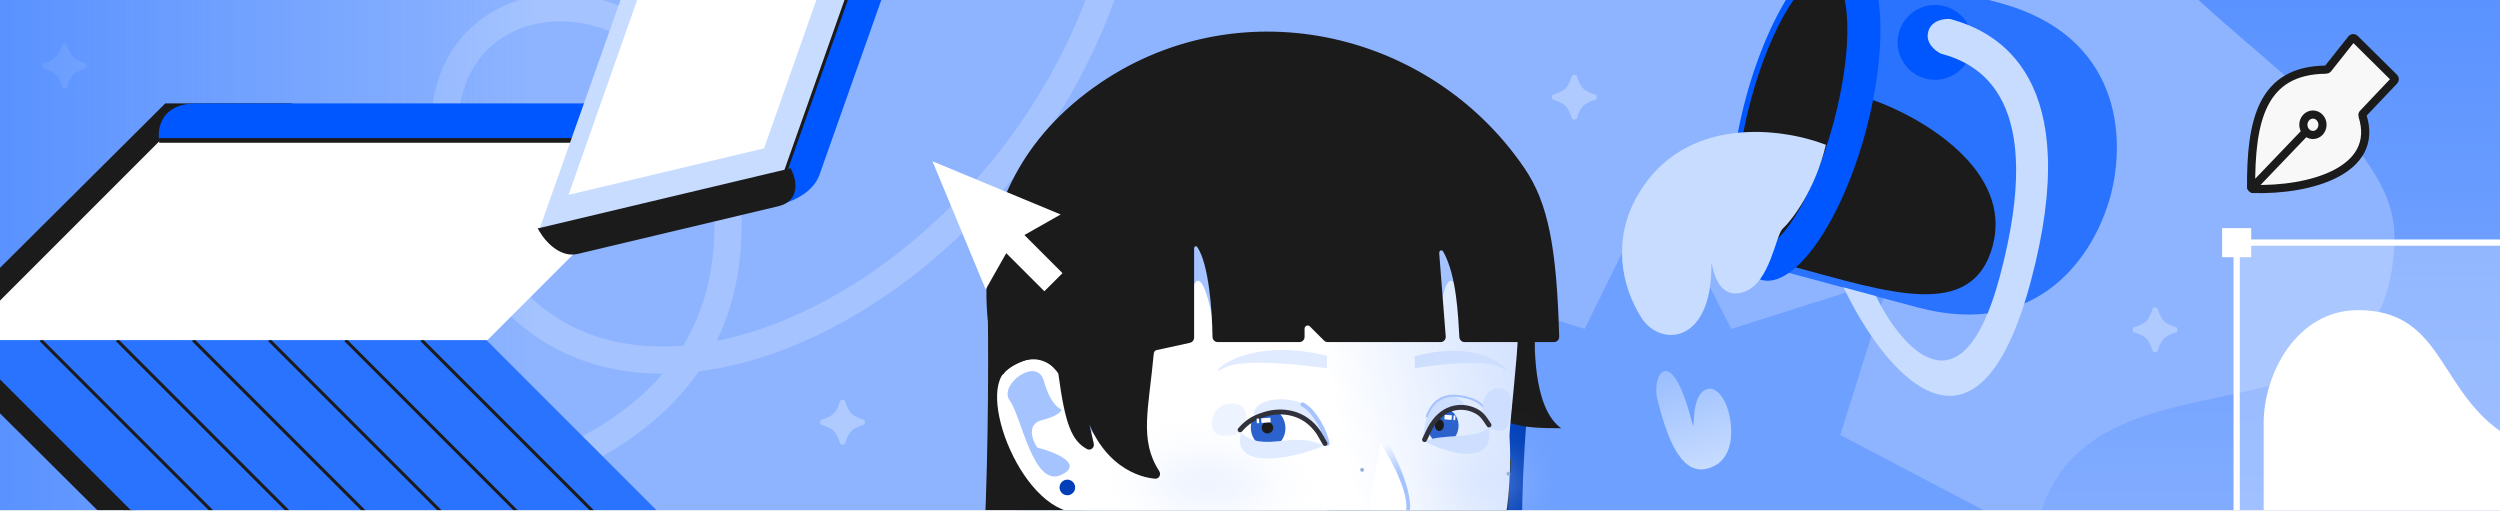
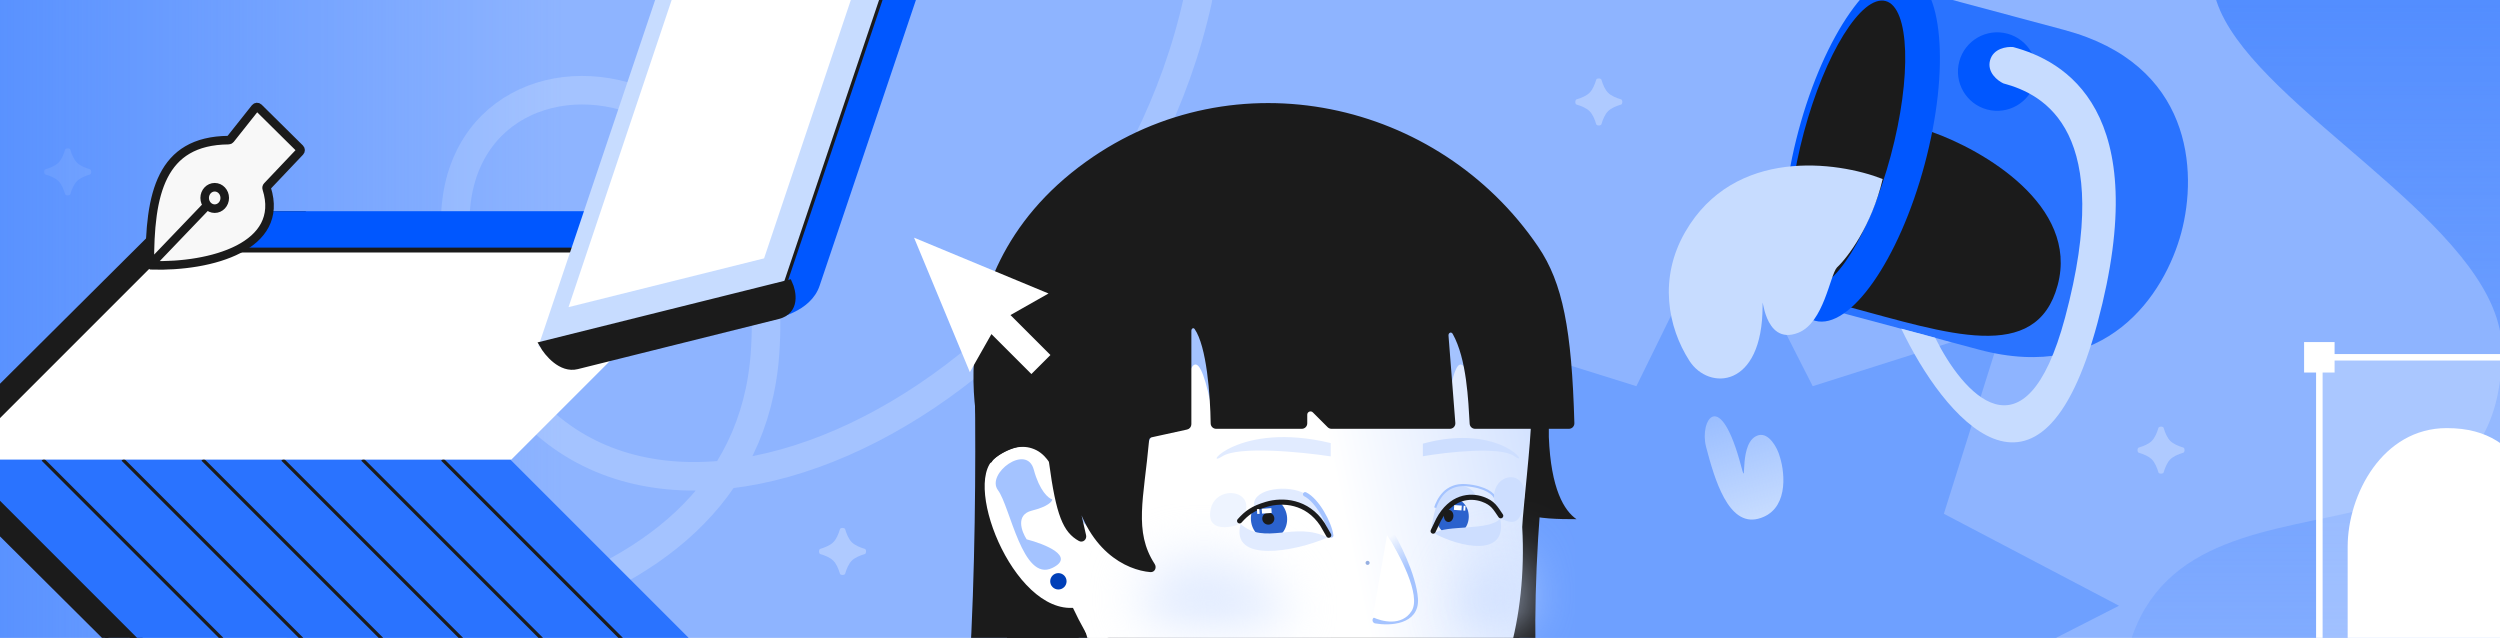
- <svg xmlns="http://www.w3.org/2000/svg" width="1838" height="375" viewBox="0 0 1838 375" fill="none">
-   <g clip-path="url(#clip0_1327_1995)">
-     <rect width="1838" height="375" fill="#8EB4FF" />
-     <path d="M45.639 32.831C45.973 31.698 48.937 31.698 49.271 32.831C50.276 36.238 51.77 39.827 53.927 41.984C56.083 44.141 59.672 45.635 63.079 46.64C64.212 46.974 64.212 49.937 63.079 50.271C59.672 51.276 56.083 52.77 53.927 54.927C51.77 57.084 50.276 60.673 49.271 64.079C48.937 65.212 45.973 65.212 45.639 64.079C44.635 60.673 43.14 57.084 40.984 54.927C38.827 52.77 35.238 51.276 31.831 50.271C30.698 49.937 30.698 46.974 31.831 46.64C35.238 45.635 38.827 44.141 40.984 41.984C43.14 39.827 44.635 36.238 45.639 32.831Z" fill="#D1E0FF" fill-opacity="0.5" />
-     <path d="M1760.31 173.161C1760.31 361.956 1493 218.499 1493 429.625V500H1991V-243C1175.89 -127.964 1760.31 14.14 1760.31 173.161Z" fill="url(#paint0_linear_1327_1995)" />
-     <path d="M106.956 373.582C243.929 389.787 521.228 374.142 534.638 181.925C551.401 -58.347 253.442 -43.156 343.916 168.063C434.39 379.282 765.189 217.021 825.032 -55.178" stroke="#A4C3FF" stroke-width="20" stroke-linecap="round" />
-     <path d="M139.743 396.846C286.612 396.846 175.013 859 339.253 859L394 859L394 -2L-184 -2C-94.51 1407.25 16.036 396.846 139.743 396.846Z" fill="url(#paint1_linear_1327_1995)" />
-     <path d="M1165.05 241.819L1218 134L1272.81 241.819L1389.12 204.88L1352.97 319.797L1460 376L1355.23 429.417L1389.12 547.12L1275.6 511.826L1218 618L1164.12 512.595L1046.88 547.12L1083.73 432.203L976 376L1084.89 319.797L1046.88 204.88L1165.05 241.819Z" fill="#6EA0FF" />
-     <path d="M1357.69 -28.014L1297.68 195.961L1409.66 225.968C1499.25 249.974 1540.1 187.11 1551.66 143.988C1563.21 100.865 1559.27 25.998 1469.68 1.993L1357.69 -28.014Z" fill="#2A73FF" />
-     <path d="M1465.03 180.759C1479.98 124.959 1412.5 85.993 1376.89 73.486L1317.98 195.94C1387.73 214.629 1450.08 236.558 1465.03 180.759Z" fill="#1B1B1B" />
-     <ellipse cx="1327.61" cy="84.329" rx="125.774" ry="45.748" transform="rotate(-75 1327.61 84.3288)" fill="#0057FF" />
-     <ellipse cx="1317.6" cy="81.924" rx="103.73" ry="31.52" transform="rotate(-75 1317.6 81.9241)" fill="#1B1B1B" />
-     <circle cx="1422.64" cy="31.16" r="27.509" transform="rotate(-75 1422.64 31.1604)" fill="#0057FF" />
-     <path d="M1417.63 23.292C1415.38 31.706 1422.91 37.56 1426.95 39.435C1455.74 47.148 1505.21 72.864 1470.21 203.505C1442.2 308.018 1398.01 255.951 1379.19 217.683L1355.39 211.305C1384.48 272.498 1452.83 356.909 1492.94 207.225C1533.05 57.541 1469.2 23.464 1433.78 13.971C1429.33 13.572 1419.89 14.878 1417.63 23.292Z" fill="#C7DCFF" />
-     <path d="M1204 143.538C1238.37 84.017 1310.58 94.016 1342.39 106.456C1334.61 139.394 1317.79 161.503 1310.35 168.439C1305.41 173.823 1301.21 207.143 1283.2 214.209C1258.22 224.014 1258.22 183.288 1258.22 195.355C1258.22 253.401 1220.48 254.935 1206.94 233.847C1191.85 210.343 1185.18 176.141 1204 143.538Z" fill="#C7DCFF" />
-     <path d="M1255.19 344.518C1276.2 339.018 1274.12 313.578 1270.45 301.545C1268.54 294.249 1262.46 284.145 1255.46 285.978C1240.87 289.798 1247.69 324.811 1243.45 308.611C1228.37 250.972 1213.82 275.828 1218.6 294.068C1224.53 316.754 1234.18 350.018 1255.19 344.518Z" fill="url(#paint2_linear_1327_1995)" />
-     <path d="M113.813 390.219L113.107 390.219L112.607 389.721L-25.967 251.747L-29.379 251.747C-30.323 254.401 -31.24 258.271 -31.287 262.277C-31.341 266.867 -30.256 271.376 -27.079 274.553C-27.079 274.554 -27.078 274.554 -27.078 274.554L121.484 422.362L149.532 422.362L209.721 422.362L177.577 390.219L113.813 390.219Z" fill="#1B1B1B" stroke="#1B1B1B" stroke-width="3.421" />
-     <path d="M504.415 396.832L357.62 250.037L-29.8 250.037L116.996 396.832L504.415 396.832Z" fill="#2A73FF" />
-     <path d="M309.949 250.037L456.744 396.832" stroke="#1B1B1B" stroke-width="2.28" />
-     <path d="M253.953 250.037L400.748 396.832" stroke="#1B1B1B" stroke-width="2.28" />
-     <path d="M197.96 250.037L344.756 396.832" stroke="#1B1B1B" stroke-width="2.28" />
-     <path d="M141.966 250.037L288.762 396.832" stroke="#1B1B1B" stroke-width="2.28" />
-     <path d="M85.971 250.037L232.767 396.832" stroke="#1B1B1B" stroke-width="2.28" />
-     <path d="M29.977 250.037L176.772 396.832" stroke="#1B1B1B" stroke-width="2.28" />
-     <path d="M116.237 397.589L-29.802 251.55" stroke="#1B1B1B" stroke-width="3.421" />
-     <path d="M114.571 109.854L113.865 109.854L113.365 110.352L-25.209 248.326L-28.621 248.326C-29.565 245.672 -30.483 241.802 -30.53 237.796C-30.584 233.205 -29.498 228.697 -26.321 225.52C-26.321 225.519 -26.32 225.519 -26.32 225.518L122.242 77.71L150.29 77.71L210.478 77.71L178.335 109.854L114.571 109.854Z" fill="#1B1B1B" stroke="#1B1B1B" stroke-width="3.421" />
-     <path d="M505.173 103.241L358.377 250.036L-29.042 250.036L117.754 103.241L505.173 103.241Z" fill="white" />
-     <path d="M116.998 103.24L504.417 103.24C504.417 94.16 498.969 76 477.177 76L144.238 76C118.814 76 115.484 94.16 116.998 103.24Z" fill="#0057FF" />
-     <path d="M503.659 103.24L116.997 103.24" stroke="#1B1B1B" stroke-width="3.421" />
-     <path d="M673.704 -151.86L574.871 127.639L561.319 152.556C570.828 151.983 596.081 146.606 602.558 128.288L684.919 -104.627C687.207 -114.573 688.167 -137.942 673.704 -151.86Z" fill="#0057FF" />
-     <path d="M395.744 170.946L494.577 -108.553L675.726 -151.618L576.893 127.881L395.744 170.946Z" fill="#C7DCFF" />
-     <path d="M576.892 127.881L674.888 -149.249" stroke="#1B1B1B" stroke-width="2.323" stroke-linecap="round" />
-     <path d="M417.985 143.24L502.498 -96.697L646.268 -130.875L561.754 109.061L417.985 143.24Z" fill="white" />
-     <path d="M580.047 126.408L398.897 169.473C402.524 175.601 412.654 187.174 424.155 184.44L571.95 149.305C585.752 146.024 583.099 132.673 580.047 126.408Z" fill="#1B1B1B" stroke="#1B1B1B" stroke-width="4.645" stroke-linecap="round" />
-     <path d="M902.5 326C902 327 900.3 329.1 897.5 329.5" stroke="#A4C3FF" stroke-width="3.311" stroke-linecap="round" />
-     <path d="M1077 324C1077.5 325 1079.2 327.1 1082 327.5" stroke="#A4C3FF" stroke-width="3.311" stroke-linecap="round" />
-     <path d="M901.01 320.536C899.949 320.889 897.262 321.172 895 319.475" stroke="#A4C3FF" stroke-width="3.311" stroke-linecap="round" />
-     <path d="M737.583 510.51C763.456 499.374 740.206 296.774 737.707 190.963C737.634 187.852 740.634 185.668 743.609 186.582L1119.18 301.973C1121.23 302.604 1122.56 304.619 1122.4 306.759C1113.29 425.244 1124.06 488.38 1132.91 511.844C1134.17 515.183 1131.7 518.973 1128.37 517.693C1117.67 513.578 1108.98 501.337 1102.61 485.602V514.607C1102.61 517.136 1100.52 519.251 1098.09 518.553C1093.82 517.327 1090.17 514.412 1087.11 510.611C1083.77 506.46 1071.57 507.856 1070.99 513.155L1070.78 515.104C1070.53 517.427 1068.56 519.187 1066.23 519.187H987.147H843.719H803.328C802.664 519.187 802.125 518.648 802.125 517.983C802.125 516.617 799.763 516.146 799.042 517.307C792.004 528.624 780.888 525.031 774.421 520.487C773.31 519.706 772.723 518.402 772.723 517.043V508.128C772.723 503.09 763.903 500.883 760.602 504.688C738.928 529.677 710.304 522.251 737.583 510.51Z" fill="#003FB8" />
-     <path d="M698.135 543.516C724.008 532.38 727.64 329.782 726.196 223.97C726.154 220.859 729.155 218.674 732.129 219.588L781.27 234.686C782.94 235.199 784.173 236.609 784.428 238.337C786.902 255.111 792.373 301.065 797.632 373.443C803.221 450.364 795.303 518.875 790.646 543.516C784.237 562.901 770.289 558.727 762.799 553.392C761.784 552.668 761.243 551.472 761.243 550.226C761.243 545.602 752.376 543.094 748.917 546.162C720.959 570.955 670.196 555.541 698.135 543.516Z" fill="#1B1B1B" />
-     <path d="M1054.75 552.193H980.246C977.717 552.193 975.666 550.142 975.666 547.613V300.612C975.666 297.532 978.646 295.33 981.591 296.235L1107.7 334.979C1109.75 335.61 1111.08 337.625 1110.92 339.765C1101.81 458.25 1112.58 521.387 1121.43 544.85C1122.69 548.19 1120.22 551.98 1116.89 550.699C1106.19 546.584 1097.5 534.343 1091.13 518.608V547.613C1091.13 550.142 1089.04 552.257 1086.61 551.559C1082.34 550.333 1078.69 547.418 1075.63 543.617C1072.28 539.466 1060.09 540.862 1059.51 546.161L1059.3 548.11C1059.05 550.433 1057.08 552.193 1054.75 552.193Z" fill="#1B1B1B" />
-     <path d="M1147.8 314.844C1139.19 308.864 1129.86 293.796 1128.42 257.201V229.217H1093.26V287.729C1093.26 313.987 1121.96 314.844 1147.8 314.844Z" fill="#1B1B1B" />
-     <path d="M1115.93 245.72C1115.93 260.691 1110.47 306.19 1109.77 320.345C1113.43 384.784 1095.42 442.327 1069.58 468.159C1041.6 504.753 1027.26 523.989 990.651 523.989C888.805 523.989 785.434 408.603 775.388 310.299C775.388 177.848 830.684 46.822 932.53 46.822C1034.38 46.822 1115.93 113.27 1115.93 245.72Z" fill="url(#paint3_linear_1327_1995)" />
-     <path d="M739.869 272.302C767.428 249.833 794.253 277.335 800.499 285.514V376.109C756.405 387.433 716.719 291.176 739.869 272.302Z" fill="white" />
-     <path d="M975.581 270.836V261.508C910.285 245.722 885.171 280.164 899.521 270.836C911.002 263.373 955.011 267.727 975.581 270.836Z" fill="#E1EBFF" />
-     <path d="M1040.16 270.727V261.898C1095.24 246.956 1116.42 279.556 1104.32 270.727C1094.63 263.664 1057.51 267.784 1040.16 270.727Z" fill="#CDDEFF" />
-     <path d="M869.952 234.924C851.009 244.109 841.968 273.671 839.815 287.305L828.334 237.794L869.952 234.924Z" fill="#A4C3FF" />
-     <path d="M891.629 234.958C881.296 183.295 874.408 213.432 872.255 234.958L849.293 167.509L889.476 174.684L891.629 234.958Z" fill="#A4C3FF" />
-     <path d="M1077.48 234.958C1067.14 183.295 1060.25 213.432 1058.1 234.958L1035.14 167.509L1075.33 174.684L1077.48 234.958Z" fill="#A4C3FF" />
-     <path d="M820.592 335.414C815.855 333.383 798.085 310.148 796.191 313.451L796.913 318.193C796.028 315.537 795.846 314.053 796.191 313.451L793.133 293.374L820.592 335.414Z" fill="#A4C3FF" />
-     <g filter="url(#filter0_f_1327_1995)">
-       <path d="M886.475 408.342C913.223 414.019 937.952 404.275 941.707 386.578C945.463 368.881 926.824 349.933 900.075 344.257C873.327 338.58 848.599 348.325 844.843 366.021C841.088 383.718 859.727 402.666 886.475 408.342Z" fill="#E1EBFF" />
+ <svg xmlns="http://www.w3.org/2000/svg" width="1752" height="447" viewBox="0 0 1752 447" fill="none">
+   <g clip-path="url(#clip0_1352_2435)">
+     <rect width="1752" height="447" fill="#8EB4FF" />
+     <path d="M1146.78 270.635L1207.5 147L1270.35 270.635L1403.72 228.278L1362.26 360.052L1485 424.5L1364.86 485.752L1403.72 620.722L1273.55 580.251L1207.5 702L1145.71 581.133L1011.28 620.722L1053.53 488.948L930 424.5L1054.87 360.052L1011.28 228.278L1146.78 270.635Z" fill="#6EA0FF" />
+     <path d="M89.414 447.497C232.489 464.423 522.142 448.082 536.149 247.302C553.658 -3.674 242.426 12.194 336.93 232.822C431.434 453.45 776.971 283.962 839.48 -0.363" stroke="#A4C3FF" stroke-width="20" stroke-linecap="round" />
+     <path d="M694.583 559.51C720.456 548.374 697.206 345.774 694.707 239.963C694.634 236.852 697.634 234.668 700.609 235.582L1076.18 350.973C1078.23 351.604 1079.56 353.619 1079.4 355.759C1070.29 474.244 1081.06 537.38 1089.91 560.844C1091.17 564.183 1088.7 567.973 1085.37 566.693C1074.67 562.578 1065.98 550.337 1059.61 534.602V563.607C1059.61 566.136 1057.52 568.251 1055.09 567.553C1050.82 566.327 1047.17 563.412 1044.11 559.611C1040.77 555.46 1028.57 556.856 1027.99 562.155L1027.78 564.104C1027.53 566.427 1025.56 568.187 1023.23 568.187H944.147H800.719H760.328C759.664 568.187 759.125 567.648 759.125 566.983C759.125 565.617 756.763 565.146 756.042 566.307C749.004 577.624 737.888 574.031 731.421 569.487C730.31 568.706 729.723 567.402 729.723 566.043V557.128C729.723 552.09 720.903 549.883 717.602 553.688C695.928 578.677 667.304 571.251 694.583 559.51Z" fill="#1B1B1B" />
+     <path d="M655.135 592.516C681.008 581.38 684.64 378.782 683.196 272.97C683.154 269.859 686.155 267.674 689.129 268.588L738.27 283.686C739.94 284.199 741.173 285.609 741.428 287.337C743.902 304.111 749.373 350.065 754.632 422.443C760.221 499.364 752.303 567.875 747.646 592.516C741.237 611.901 727.289 607.727 719.799 602.392C718.784 601.668 718.243 600.472 718.243 599.226C718.243 594.602 709.376 592.094 705.917 595.162C677.959 619.955 627.196 604.541 655.135 592.516Z" fill="#1B1B1B" />
+     <path d="M1011.75 601.193H937.246C934.717 601.193 932.666 599.142 932.666 596.613V349.612C932.666 346.532 935.646 344.33 938.591 345.235L1064.7 383.979C1066.75 384.61 1068.08 386.625 1067.92 388.765C1058.81 507.25 1069.58 570.387 1078.43 593.85C1079.69 597.19 1077.22 600.98 1073.89 599.699C1063.19 595.584 1054.5 583.343 1048.13 567.608V596.613C1048.13 599.142 1046.04 601.257 1043.61 600.559C1039.34 599.333 1035.69 596.418 1032.63 592.617C1029.28 588.466 1017.09 589.862 1016.51 595.161L1016.3 597.11C1016.05 599.433 1014.08 601.193 1011.75 601.193Z" fill="#1B1B1B" />
+     <path d="M956.261 633.401C946.747 612.781 954.968 569.017 961.988 551.502L758.936 436.794C785.485 518.594 770.046 614.203 748.173 647.034C715.539 651.984 747.487 728.75 815.959 751.459C884.43 774.168 957.961 743.469 985.552 706.867C979.016 702.053 965.775 654.021 956.261 633.401Z" fill="url(#paint0_linear_1352_2435)" />
+     <path d="M1104.8 363.844C1096.19 357.864 1086.86 342.796 1085.42 306.201V278.217H1050.26V336.729C1050.26 362.987 1078.96 363.844 1104.8 363.844Z" fill="#1B1B1B" />
+     <path d="M1072.93 294.72C1072.93 309.691 1067.47 355.19 1066.77 369.345C1070.43 433.784 1052.42 491.327 1026.58 517.159C998.597 553.753 984.261 572.989 947.651 572.989C845.805 572.989 742.434 457.603 732.388 359.299C732.388 226.848 787.684 95.822 889.53 95.822C991.376 95.822 1072.93 162.27 1072.93 294.72Z" fill="url(#paint1_linear_1352_2435)" />
+     <path d="M696.869 321.302C724.428 298.833 751.253 326.335 757.499 334.514V425.109C713.405 436.433 673.719 340.176 696.869 321.302Z" fill="white" />
+     <path d="M932.581 319.836V310.508C867.285 294.722 842.171 329.164 856.521 319.836C868.002 312.373 912.011 316.727 932.581 319.836Z" fill="#E1EBFF" />
+     <path d="M997.16 319.727V310.898C1052.24 295.956 1073.42 328.556 1061.32 319.727C1051.63 312.664 1014.51 316.784 997.16 319.727Z" fill="#CDDEFF" />
+     <path d="M826.952 283.924C808.009 293.109 798.968 322.671 796.815 336.305L785.334 286.794L826.952 283.924Z" fill="#A4C3FF" />
+     <path d="M848.629 283.958C838.296 232.295 831.408 262.432 829.255 283.958L806.293 216.509L846.476 223.684L848.629 283.958Z" fill="#A4C3FF" />
+     <path d="M1034.48 283.958C1024.14 232.295 1017.25 262.432 1015.1 283.958L992.14 216.509L1032.33 223.684L1034.48 283.958Z" fill="#A4C3FF" />
+     <path d="M777.592 384.414C772.855 382.383 755.085 359.148 753.191 362.451L753.913 367.193C753.028 364.537 752.846 363.053 753.191 362.451L750.133 342.374L777.592 384.414Z" fill="#A4C3FF" />
+     <g filter="url(#filter0_f_1352_2435)">
+       <path d="M843.475 457.342C870.223 463.019 894.952 453.275 898.707 435.578C902.463 417.881 883.824 398.933 857.075 393.257C830.327 387.58 805.599 397.325 801.843 415.021C798.088 432.718 816.727 451.666 843.475 457.342Z" fill="#E1EBFF" />
    </g>
-     <path d="M767.493 280.163C771.512 295.088 777.778 300.254 780.409 300.972C780.409 302.407 777.539 305.995 766.058 308.865C754.578 311.735 758.883 323.455 762.471 328.956C775.386 332.305 797.056 341.011 780.409 349.047C759.6 359.093 750.99 305.995 742.379 294.514C733.769 283.033 762.471 261.507 767.493 280.163Z" fill="#A4C3FF" />
-     <g filter="url(#filter1_f_1327_1995)">
-       <path d="M1104.32 388.24C1098.88 407.592 1090.38 414.699 1079.59 411.663C1068.8 408.627 1064.47 390.478 1069.91 371.125C1075.36 351.773 1088.52 338.545 1099.31 341.581C1110.1 344.617 1109.77 368.887 1104.32 388.24Z" fill="#CDDEFF" />
+     <path d="M724.493 329.163C728.512 344.088 734.778 349.254 737.409 349.972C737.409 351.407 734.539 354.995 723.058 357.865C711.578 360.735 715.883 372.455 719.471 377.956C732.386 381.305 754.056 390.011 737.409 398.047C716.6 408.093 707.99 354.995 699.379 343.514C690.769 332.033 719.471 310.507 724.493 329.163Z" fill="#A4C3FF" />
+     <g filter="url(#filter1_f_1352_2435)">
+       <path d="M1061.32 437.24C1055.88 456.592 1047.38 463.699 1036.59 460.663C1025.8 457.627 1021.47 439.478 1026.91 420.125C1032.36 400.773 1045.52 387.545 1056.31 390.581C1067.1 393.617 1066.77 417.887 1061.32 437.24Z" fill="#CDDEFF" />
    </g>
-     <path d="M933.354 328.928C940.351 328.427 945.563 321.592 944.995 313.661C944.427 305.731 938.294 299.708 931.296 300.209C924.299 300.711 919.087 307.546 919.655 315.477C920.223 323.407 926.356 329.43 933.354 328.928Z" fill="#2B62CD" />
-     <path d="M955.535 295.994C964.295 300.121 974.729 317.56 975.939 326.247C970.515 316.164 955.535 292.325 922.1 306.219C919.152 294.744 941.717 290.192 955.535 295.994Z" fill="#E1EBFF" />
-     <path d="M975.938 326.247C974.75 317.559 966.089 301.531 957.641 297.381" stroke="#A4C3FF" stroke-width="3.053" stroke-linecap="round" />
-     <path d="M910.265 318.885C902.557 321.442 888.016 322.751 891.517 307.533C895.893 288.511 930.105 295.415 910.265 318.885Z" fill="#EEF4FF" />
-     <path d="M912.435 318.19C929.479 333.5 950.479 316 973.312 327.688C950.815 337.6 904.932 346.019 912.435 318.19Z" fill="#E1EBFF" />
-     <path d="M932.138 318.67C934.471 318.503 936.226 316.477 936.059 314.144C935.892 311.812 933.865 310.056 931.533 310.223C929.2 310.39 927.445 312.417 927.612 314.749C927.779 317.082 929.806 318.837 932.138 318.67Z" fill="#1B1B1B" />
-     <path d="M911.718 316.037C916.713 310.409 921.095 307.219 930.506 304.435C941.815 301.091 958.906 302.1 969.711 318.378L974.144 326.083" stroke="#30313A" stroke-width="3.603" stroke-linecap="round" />
-     <path d="M933.97 307.087L927.213 307.571L927.455 310.949L934.212 310.465L933.97 307.087Z" fill="white" />
-     <path d="M925.525 307.693L923.836 307.814L924.078 311.193L925.767 311.072L925.525 307.693Z" fill="white" />
-     <path d="M1060.13 326.067C1053.91 325.622 1049.29 319.503 1049.8 312.399C1050.31 305.296 1055.76 299.898 1061.97 300.343C1068.18 300.788 1072.8 306.907 1072.29 314.011C1071.78 321.114 1066.34 326.512 1060.13 326.067Z" fill="#2B62CD" />
-     <path d="M1056.59 293.956C1049.9 298.231 1046.97 314.518 1045.91 323.215C1050.18 313.05 1064.36 295.022 1076.92 297.96C1075.66 293.907 1067.13 287.919 1056.59 293.956Z" fill="#CDDEFF" />
-     <path d="M1048.78 306.79C1050.45 301.528 1055.95 289.856 1070.31 291.004C1084.66 292.152 1090.16 297.701 1090.4 299.615" stroke="#A4C3FF" stroke-width="1.527" />
-     <path d="M1095.08 314.566L1095.02 314.539C1077.17 285.243 1112.86 274.577 1111.21 298.819C1109.7 320.86 1102.16 317.614 1095.08 314.566Z" fill="#CDDEFF" />
-     <path d="M1094.36 314.491C1086.42 323.261 1056.16 318.547 1048.09 324.761C1065.59 334.314 1099.82 342.173 1094.36 314.491Z" fill="#CDDEFF" />
-     <path d="M1057.93 316.832C1056.1 316.701 1054.76 314.704 1054.92 312.371C1055.09 310.039 1056.71 308.254 1058.54 308.385C1060.36 308.516 1061.71 310.513 1061.54 312.845C1061.37 315.178 1059.76 316.963 1057.93 316.832Z" fill="#1B1B1B" />
-     <path d="M1094.7 312.454C1090.87 306.909 1089.38 303.51 1082.04 300.875C1073.21 297.709 1059.79 298.981 1051.06 315.407L1047.34 323.217" stroke="#30313A" stroke-width="3.603" stroke-linecap="round" />
-     <path d="M1062.13 304.945L1067.43 305.325L1067.18 308.703L1061.89 308.324L1062.13 304.945Z" fill="white" />
-     <path d="M1068.75 305.421L1070.08 305.516L1069.83 308.894L1068.51 308.8L1068.75 305.421Z" fill="white" />
-     <path d="M1001.41 346.895C1002.21 346.895 1002.85 346.253 1002.85 345.46C1002.85 344.667 1002.21 344.025 1001.41 344.025C1000.62 344.025 999.979 344.667 999.979 345.46C999.979 346.253 1000.62 346.895 1001.41 346.895Z" fill="#96AFE1" />
-     <path d="M1109.05 349.765C1109.84 349.765 1110.48 349.122 1110.48 348.33C1110.48 347.537 1109.84 346.895 1109.05 346.895C1108.25 346.895 1107.61 347.537 1107.61 348.33C1107.61 349.122 1108.25 349.765 1109.05 349.765Z" fill="#96AFE1" />
-     <path d="M1007.15 385.641C1016.72 387.315 1035.57 386.645 1034.42 370.572C1033.27 354.499 1021.02 329.911 1015.04 321.062" stroke="url(#paint4_linear_1327_1995)" stroke-width="4.58" stroke-linecap="round" />
-     <path d="M784.716 364.115C787.886 364.115 790.456 361.545 790.456 358.375C790.456 355.204 787.886 352.634 784.716 352.634C781.546 352.634 778.976 355.204 778.976 358.375C778.976 361.545 781.546 364.115 784.716 364.115Z" fill="#003FB8" />
-     <path d="M1032.27 379.185C1039.16 368.278 1023.66 339.241 1015.05 326.086L1005 383.49C1011.22 386.599 1025.38 390.091 1032.27 379.185Z" fill="white" />
-     <path d="M1120.38 124.423C1137.42 149.557 1143.72 181.975 1145.56 247.588C1145.61 249.304 1144.23 250.744 1142.51 250.744H1076.74C1075.13 250.744 1073.8 249.514 1073.7 247.912C1072.74 231.769 1071.69 202.415 1061.74 184.653C1060.33 182.131 1057.12 183.395 1057.35 186.278L1062.14 247.452C1062.28 249.227 1060.88 250.744 1059.1 250.744H976.128C975.318 250.744 974.542 250.422 973.969 249.85L963.572 239.452C961.648 237.529 958.36 238.891 958.36 241.611V247.691C958.36 249.377 956.993 250.744 955.307 250.744H895.268C893.581 250.744 892.216 249.391 892.196 247.705C891.957 227.897 889.383 193.513 880.861 181.203C879.526 179.275 877.146 180.471 877.146 182.815V248.288C877.146 249.722 876.148 250.963 874.747 251.27L849.924 256.719C848.617 257.006 847.649 258.125 847.529 259.457C843.852 300.338 836.52 323.436 851.562 346.674C852.864 348.687 851.652 351.372 849.263 351.178C833.771 349.915 807.281 338.062 796.818 297.437L803.39 326.252C803.931 328.625 801.61 330.629 799.479 329.452C788.713 323.501 783.883 312.064 778.908 275.031C778.852 274.616 778.712 274.205 778.477 273.859C777.474 272.378 774.326 268.152 769.646 265.812C765.385 263.682 761.035 262.942 756.012 263.66C750.99 264.377 739.652 269.797 737.356 274.389C734.486 280.13 688.411 148.102 804.653 64.867C908.43 -9.443 1050.77 21.814 1120.38 124.423Z" fill="#1B1B1B" />
-     <path d="M1120.38 124.423C1137.42 149.557 1143.72 181.975 1145.56 247.588C1145.61 249.304 1144.23 250.744 1142.51 250.744H1076.74C1075.13 250.744 1073.8 249.514 1073.7 247.912C1072.74 231.769 1071.69 202.415 1061.74 184.653C1060.33 182.131 1057.12 183.395 1057.35 186.278L1062.14 247.452C1062.28 249.227 1060.88 250.744 1059.1 250.744H976.128C975.318 250.744 974.542 250.422 973.969 249.85L963.572 239.452C961.648 237.529 958.36 238.891 958.36 241.611V247.691C958.36 249.377 956.993 250.744 955.307 250.744H895.268C893.581 250.744 892.216 249.391 892.196 247.705C891.957 227.897 889.383 193.513 880.861 181.203C879.526 179.275 877.146 180.471 877.146 182.815V248.288C877.146 249.722 876.148 250.963 874.747 251.27L849.924 256.719C848.617 257.006 847.649 258.125 847.529 259.457C843.852 300.338 836.52 323.436 851.562 346.674C852.864 348.687 851.652 351.372 849.263 351.178C832.968 349.85 804.508 336.806 795.325 290.893L803.39 326.252C803.931 328.625 801.61 330.629 799.479 329.452C788.713 323.501 783.883 312.064 778.908 275.031C778.852 274.616 778.712 274.205 778.477 273.859C777.474 272.378 774.326 268.152 769.646 265.812C765.385 263.682 761.035 262.942 756.012 263.66C750.99 264.377 739.652 269.797 737.356 274.389C734.486 280.13 688.411 148.102 804.653 64.867C908.43 -9.443 1050.77 21.814 1120.38 124.423Z" stroke="#1B1B1B" stroke-width="1.527" />
-     <path d="M617.639 294.831C617.973 293.698 620.937 293.698 621.271 294.831C622.275 298.238 623.77 301.827 625.927 303.984C628.083 306.141 631.672 307.635 635.079 308.64C636.212 308.974 636.212 311.937 635.079 312.271C631.672 313.276 628.083 314.77 625.927 316.927C623.77 319.084 622.275 322.673 621.271 326.079C620.937 327.212 617.973 327.212 617.639 326.079C616.635 322.673 615.14 319.084 612.984 316.927C610.827 314.77 607.238 313.276 603.831 312.271C602.698 311.937 602.698 308.974 603.831 308.64C607.238 307.635 610.827 306.141 612.984 303.984C615.14 301.827 616.635 298.238 617.639 294.831Z" fill="#D1E0FF" fill-opacity="0.5" />
-     <path d="M1155.64 55.831C1155.97 54.698 1158.94 54.699 1159.27 55.831C1160.28 59.238 1161.77 62.827 1163.93 64.984C1166.08 67.141 1169.67 68.635 1173.08 69.64C1174.21 69.974 1174.21 72.937 1173.08 73.271C1169.67 74.276 1166.08 75.77 1163.93 77.927C1161.77 80.084 1160.28 83.673 1159.27 87.079C1158.94 88.212 1155.97 88.212 1155.64 87.079C1154.63 83.673 1153.14 80.084 1150.98 77.927C1148.83 75.77 1145.24 74.276 1141.83 73.271C1140.7 72.937 1140.7 69.974 1141.83 69.64C1145.24 68.635 1148.83 67.141 1150.98 64.984C1153.14 62.827 1154.63 59.238 1155.64 55.831Z" fill="#D1E0FF" fill-opacity="0.5" />
-     <path d="M1582.64 226.831C1582.97 225.698 1585.94 225.698 1586.27 226.831C1587.28 230.238 1588.77 233.827 1590.93 235.984C1593.08 238.141 1596.67 239.635 1600.08 240.64C1601.21 240.974 1601.21 243.937 1600.08 244.271C1596.67 245.276 1593.08 246.77 1590.93 248.927C1588.77 251.084 1587.28 254.673 1586.27 258.079C1585.94 259.212 1582.97 259.212 1582.64 258.079C1581.63 254.673 1580.14 251.084 1577.98 248.927C1575.83 246.77 1572.24 245.276 1568.83 244.271C1567.7 243.937 1567.7 240.974 1568.83 240.64C1572.24 239.635 1575.83 238.141 1577.98 235.984C1580.14 233.827 1581.63 230.238 1582.64 226.831Z" fill="#D1E0FF" fill-opacity="0.5" />
-     <path d="M767.801 214.138L774.469 207.47L781.138 200.801L753.132 172.795L779.804 157.681L685.561 118.562L724.681 212.804L739.795 186.132L767.801 214.138Z" fill="white" />
-     <g filter="url(#filter2_b_1327_1995)">
-       <rect x="1643.63" y="176.106" width="331.278" height="244.26" fill="white" fill-opacity="0.25" />
+     <path d="M890.354 377.928C897.351 377.427 902.563 370.592 901.995 362.661C901.427 354.731 895.294 348.708 888.296 349.209C881.299 349.711 876.087 356.546 876.655 364.477C877.223 372.407 883.356 378.43 890.354 377.928Z" fill="#2B62CD" />
+     <path d="M912.535 344.994C921.295 349.121 931.729 366.56 932.939 375.247C927.515 365.164 912.535 341.325 879.1 355.219C876.152 343.744 898.717 339.192 912.535 344.994Z" fill="#E1EBFF" />
+     <path d="M932.938 375.247C931.75 366.559 923.089 350.531 914.641 346.381" stroke="#A4C3FF" stroke-width="3.053" stroke-linecap="round" />
+     <path d="M867.265 367.885C859.557 370.442 845.016 371.751 848.517 356.533C852.893 337.511 887.105 344.415 867.265 367.885Z" fill="#EEF4FF" />
+     <path d="M869.435 367.19C886.479 382.5 907.479 365 930.312 376.688C907.815 386.6 861.932 395.019 869.435 367.19Z" fill="#E1EBFF" />
+     <path d="M889.138 367.67C891.471 367.503 893.226 365.477 893.059 363.144C892.892 360.812 890.865 359.056 888.533 359.223C886.2 359.39 884.445 361.417 884.612 363.749C884.779 366.082 886.806 367.837 889.138 367.67Z" fill="#1B1B1B" />
+     <path d="M868.718 365.037C873.713 359.409 878.095 356.219 887.506 353.435C898.815 350.091 915.906 351.1 926.711 367.378L931.144 375.083" stroke="#1B1B1B" stroke-width="3.603" stroke-linecap="round" />
+     <path d="M890.97 356.087L884.213 356.571L884.455 359.949L891.212 359.465L890.97 356.087Z" fill="white" />
+     <path d="M882.525 356.693L880.836 356.814L881.078 360.193L882.767 360.072L882.525 356.693Z" fill="white" />
+     <path d="M1017.13 375.067C1010.91 374.622 1006.29 368.503 1006.8 361.399C1007.31 354.296 1012.76 348.898 1018.97 349.343C1025.18 349.788 1029.8 355.907 1029.29 363.011C1028.78 370.114 1023.34 375.512 1017.13 375.067Z" fill="#2B62CD" />
+     <path d="M1013.59 342.956C1006.9 347.231 1003.97 363.518 1002.91 372.215C1007.18 362.05 1021.36 344.022 1033.92 346.96C1032.66 342.907 1024.13 336.919 1013.59 342.956Z" fill="#CDDEFF" />
+     <path d="M1005.78 355.79C1007.45 350.528 1012.95 338.856 1027.31 340.004C1041.66 341.152 1047.16 346.701 1047.4 348.615" stroke="#A4C3FF" stroke-width="1.527" />
+     <path d="M1052.08 363.566L1052.02 363.539C1034.17 334.243 1069.86 323.577 1068.21 347.819C1066.7 369.86 1059.16 366.614 1052.08 363.566Z" fill="#CDDEFF" />
+     <path d="M1051.36 363.491C1043.42 372.261 1013.16 367.547 1005.09 373.761C1022.59 383.314 1056.82 391.173 1051.36 363.491Z" fill="#CDDEFF" />
+     <path d="M1014.93 365.832C1013.1 365.701 1011.76 363.704 1011.92 361.371C1012.09 359.039 1013.71 357.254 1015.54 357.385C1017.36 357.516 1018.71 359.513 1018.54 361.845C1018.37 364.178 1016.76 365.963 1014.93 365.832Z" fill="#1B1B1B" />
+     <path d="M1051.7 361.454C1047.87 355.909 1046.38 352.51 1039.04 349.875C1030.21 346.709 1016.79 347.981 1008.06 364.407L1004.34 372.217" stroke="#1B1B1B" stroke-width="3.603" stroke-linecap="round" />
+     <path d="M1019.13 353.945L1024.43 354.325L1024.18 357.703L1018.89 357.324L1019.13 353.945Z" fill="white" />
+     <path d="M1025.75 354.421L1027.08 354.516L1026.83 357.894L1025.51 357.8L1025.75 354.421Z" fill="white" />
+     <path d="M958.414 395.895C959.206 395.895 959.849 395.253 959.849 394.46C959.849 393.667 959.206 393.025 958.414 393.025C957.621 393.025 956.979 393.667 956.979 394.46C956.979 395.253 957.621 395.895 958.414 395.895Z" fill="#96AFE1" />
+     <path d="M964.151 434.641C973.718 436.315 992.566 435.645 991.418 419.572C990.269 403.499 978.023 378.911 972.044 370.062" stroke="url(#paint2_linear_1352_2435)" stroke-width="4.58" stroke-linecap="round" />
+     <path d="M741.716 413.115C744.886 413.115 747.456 410.545 747.456 407.375C747.456 404.204 744.886 401.634 741.716 401.634C738.546 401.634 735.976 404.204 735.976 407.375C735.976 410.545 738.546 413.115 741.716 413.115Z" fill="#003FB8" />
+     <path d="M989.267 428.185C996.156 417.278 980.657 388.241 972.046 375.086L962 432.49C968.219 435.599 982.379 439.091 989.267 428.185Z" fill="white" />
+     <path d="M1077.38 173.423C1094.42 198.557 1100.72 230.975 1102.56 296.588C1102.61 298.304 1101.23 299.744 1099.51 299.744H1033.74C1032.13 299.744 1030.8 298.514 1030.7 296.912C1029.74 280.769 1028.69 251.415 1018.74 233.653C1017.33 231.131 1014.12 232.395 1014.35 235.278L1019.14 296.452C1019.28 298.227 1017.88 299.744 1016.1 299.744H933.128C932.318 299.744 931.542 299.422 930.969 298.85L920.572 288.452C918.648 286.529 915.36 287.891 915.36 290.611V296.691C915.36 298.377 913.993 299.744 912.307 299.744H852.268C850.581 299.744 849.216 298.391 849.196 296.705C848.957 276.897 846.383 242.513 837.861 230.203C836.526 228.275 834.146 229.471 834.146 231.815V297.288C834.146 298.722 833.148 299.963 831.747 300.27L806.924 305.719C805.617 306.006 804.649 307.125 804.529 308.457C800.852 349.338 793.52 372.436 808.562 395.674C809.864 397.687 808.652 400.372 806.263 400.178C790.771 398.915 764.281 387.062 753.818 346.437L760.39 375.252C760.931 377.625 758.61 379.629 756.479 378.452C745.713 372.501 740.883 361.064 735.908 324.031C735.852 323.616 735.712 323.205 735.477 322.859C734.474 321.378 731.326 317.152 726.646 314.812C722.385 312.682 718.035 311.942 713.012 312.66C707.99 313.377 696.652 318.797 694.356 323.389C691.486 329.13 645.411 197.102 761.653 113.866C865.43 39.557 1007.77 70.814 1077.38 173.423Z" fill="#1B1B1B" />
+     <path d="M1077.38 173.423C1094.42 198.557 1100.72 230.975 1102.56 296.588C1102.61 298.304 1101.23 299.744 1099.51 299.744H1033.74C1032.13 299.744 1030.8 298.514 1030.7 296.912C1029.74 280.769 1028.69 251.415 1018.74 233.653C1017.33 231.131 1014.12 232.395 1014.35 235.278L1019.14 296.452C1019.28 298.227 1017.88 299.744 1016.1 299.744H933.128C932.318 299.744 931.542 299.422 930.969 298.85L920.572 288.452C918.648 286.529 915.36 287.891 915.36 290.611V296.691C915.36 298.377 913.993 299.744 912.307 299.744H852.268C850.581 299.744 849.216 298.391 849.196 296.705C848.957 276.897 846.383 242.513 837.861 230.203C836.526 228.275 834.146 229.471 834.146 231.815V297.288C834.146 298.722 833.148 299.963 831.747 300.27L806.924 305.719C805.617 306.006 804.649 307.125 804.529 308.457C800.852 349.338 793.52 372.436 808.562 395.674C809.864 397.687 808.652 400.372 806.263 400.178C789.968 398.85 761.508 385.806 752.325 339.893L760.39 375.252C760.931 377.625 758.61 379.629 756.479 378.452C745.713 372.501 740.883 361.064 735.908 324.031C735.852 323.616 735.712 323.205 735.477 322.859C734.474 321.378 731.326 317.152 726.646 314.812C722.385 312.682 718.035 311.942 713.012 312.66C707.99 313.377 696.652 318.797 694.356 323.389C691.486 329.13 645.411 197.102 761.653 113.866C865.43 39.557 1007.77 70.814 1077.38 173.423Z" stroke="#1B1B1B" stroke-width="1.527" />
+     <path d="M45.639 104.831C45.973 103.698 48.937 103.698 49.271 104.831C50.276 108.238 51.77 111.827 53.927 113.984C56.083 116.141 59.672 117.635 63.079 118.64C64.212 118.974 64.212 121.937 63.079 122.271C59.672 123.276 56.083 124.77 53.927 126.927C51.77 129.084 50.276 132.673 49.271 136.079C48.937 137.212 45.973 137.212 45.639 136.079C44.635 132.673 43.14 129.084 40.984 126.927C38.827 124.77 35.238 123.276 31.831 122.271C30.698 121.937 30.698 118.974 31.831 118.64C35.238 117.635 38.827 116.141 40.984 113.984C43.14 111.827 44.635 108.238 45.639 104.831Z" fill="#D1E0FF" fill-opacity="0.5" />
+     <path d="M1753.31 245.161C1753.31 433.956 1486 290.499 1486 501.625V572H1984V-171C1168.89 -55.964 1753.31 86.14 1753.31 245.161Z" fill="url(#paint3_linear_1352_2435)" />
+     <path d="M139.743 398.846C286.612 398.846 175.013 861 339.253 861L394 861L394 -2.52652e-05L-184 0C-94.51 1409.25 16.036 398.846 139.743 398.846Z" fill="url(#paint4_linear_1352_2435)" />
+     <path d="M1334.69 -9.014L1274.68 214.961L1386.66 244.968C1476.25 268.974 1517.1 206.11 1528.66 162.988C1540.21 119.865 1536.27 44.998 1446.68 20.993L1334.69 -9.014Z" fill="#2A73FF" />
+     <path d="M1442.03 199.759C1456.98 143.959 1389.5 104.993 1353.89 92.486L1294.98 214.94C1364.73 233.629 1427.08 255.558 1442.03 199.759Z" fill="#1B1B1B" />
+     <ellipse cx="1304.61" cy="103.329" rx="125.774" ry="45.748" transform="rotate(-75 1304.61 103.329)" fill="#0057FF" />
+     <ellipse cx="1294.6" cy="100.924" rx="103.73" ry="31.52" transform="rotate(-75 1294.6 100.924)" fill="#1B1B1B" />
+     <circle cx="1399.64" cy="50.16" r="27.509" transform="rotate(-75 1399.64 50.1604)" fill="#0057FF" />
+     <path d="M1394.63 42.292C1392.38 50.706 1399.91 56.56 1403.95 58.435C1432.74 66.148 1482.21 91.864 1447.21 222.505C1419.2 327.018 1375.01 274.951 1356.19 236.683L1332.39 230.305C1361.48 291.498 1429.83 375.909 1469.94 226.225C1510.05 76.54 1446.2 42.464 1410.78 32.971C1406.33 32.572 1396.89 33.878 1394.63 42.292Z" fill="#C7DCFF" />
+     <path d="M1181 162.538C1215.37 103.017 1287.58 113.016 1319.39 125.456C1311.61 158.394 1294.79 180.503 1287.35 187.439C1282.41 192.823 1278.21 226.143 1260.2 233.209C1235.22 243.014 1235.22 202.288 1235.22 214.355C1235.22 272.401 1197.48 273.935 1183.94 252.847C1168.85 229.343 1162.18 195.141 1181 162.538Z" fill="#C7DCFF" />
+     <path d="M1232.19 363.518C1253.2 358.018 1251.12 332.578 1247.45 320.545C1245.54 313.249 1239.46 303.145 1232.46 304.978C1217.87 308.798 1224.69 343.811 1220.45 327.611C1205.37 269.972 1190.82 294.828 1195.6 313.068C1201.53 335.754 1211.18 369.018 1232.19 363.518Z" fill="url(#paint5_linear_1352_2435)" />
+     <path d="M113.813 462.219L113.107 462.219L112.607 461.721L-25.967 323.747L-29.379 323.747C-30.323 326.401 -31.24 330.271 -31.287 334.277C-31.341 338.867 -30.256 343.376 -27.079 346.553C-27.079 346.554 -27.078 346.554 -27.078 346.554L121.484 494.362L149.532 494.362L209.721 494.362L177.577 462.219L113.813 462.219Z" fill="#1B1B1B" stroke="#1B1B1B" stroke-width="3.421" />
+     <path d="M504.415 468.832L357.62 322.037L-29.8 322.037L116.996 468.832L504.415 468.832Z" fill="#2A73FF" />
+     <path d="M309.949 322.037L456.744 468.832" stroke="#1B1B1B" stroke-width="2.28" />
+     <path d="M253.953 322.037L400.748 468.832" stroke="#1B1B1B" stroke-width="2.28" />
+     <path d="M197.96 322.037L344.756 468.832" stroke="#1B1B1B" stroke-width="2.28" />
+     <path d="M141.966 322.037L288.762 468.832" stroke="#1B1B1B" stroke-width="2.28" />
+     <path d="M85.971 322.037L232.767 468.832" stroke="#1B1B1B" stroke-width="2.28" />
+     <path d="M29.977 322.037L176.772 468.832" stroke="#1B1B1B" stroke-width="2.28" />
+     <path d="M116.237 469.589L-29.802 323.55" stroke="#1B1B1B" stroke-width="3.421" />
+     <path d="M114.571 181.854L113.865 181.854L113.365 182.352L-25.209 320.326L-28.621 320.326C-29.565 317.672 -30.483 313.802 -30.53 309.796C-30.584 305.205 -29.498 300.697 -26.321 297.52C-26.321 297.519 -26.32 297.519 -26.32 297.518L122.242 149.71L150.29 149.71L210.478 149.71L178.335 181.854L114.571 181.854Z" fill="#1B1B1B" stroke="#1B1B1B" stroke-width="3.421" />
+     <path d="M505.173 175.241L358.377 322.036L-29.042 322.036L117.754 175.241L505.173 175.241Z" fill="white" />
+     <path d="M116.998 175.24L504.417 175.24C504.417 166.16 498.969 148 477.177 148L144.238 148C118.814 148 115.484 166.16 116.998 175.24Z" fill="#0057FF" />
+     <path d="M503.659 175.24L116.997 175.24" stroke="#1B1B1B" stroke-width="3.421" />
+     <path d="M642.181 -79.86L547.972 199.639L535.055 224.556C544.118 223.983 568.19 218.606 574.364 200.289L652.872 -32.627C655.052 -42.573 655.967 -65.942 642.181 -79.86Z" fill="#0057FF" />
+     <path d="M377.226 242.946L471.436 -36.553L644.109 -79.618L549.9 199.881L377.226 242.946Z" fill="#C7DCFF" />
+     <path d="M549.899 199.881L643.31 -77.249" stroke="#1B1B1B" stroke-width="2.323" stroke-linecap="round" />
+     <path d="M398.428 215.24L478.987 -24.697L616.029 -58.875L535.47 181.061L398.428 215.24Z" fill="white" />
+     <path d="M552.906 198.408L380.232 241.473C383.69 247.601 393.345 259.174 404.309 256.44L545.188 221.305C558.344 218.024 555.815 204.673 552.906 198.408Z" fill="#1B1B1B" stroke="#1B1B1B" stroke-width="4.645" stroke-linecap="round" />
+     <path d="M588.639 370.831C588.973 369.698 591.937 369.698 592.271 370.831C593.275 374.238 594.77 377.827 596.927 379.984C599.083 382.141 602.672 383.635 606.079 384.64C607.212 384.974 607.212 387.937 606.079 388.271C602.672 389.276 599.083 390.77 596.927 392.927C594.77 395.084 593.275 398.673 592.271 402.079C591.937 403.212 588.973 403.212 588.639 402.079C587.635 398.673 586.14 395.084 583.984 392.927C581.827 390.77 578.238 389.276 574.831 388.271C573.698 387.937 573.698 384.974 574.831 384.64C578.238 383.635 581.827 382.141 583.984 379.984C586.14 377.827 587.635 374.238 588.639 370.831Z" fill="#D1E0FF" fill-opacity="0.5" />
+     <path d="M1118.64 55.831C1118.97 54.698 1121.94 54.699 1122.27 55.831C1123.28 59.238 1124.77 62.827 1126.93 64.984C1129.08 67.141 1132.67 68.635 1136.08 69.64C1137.21 69.974 1137.21 72.937 1136.08 73.271C1132.67 74.276 1129.08 75.77 1126.93 77.927C1124.77 80.084 1123.28 83.673 1122.27 87.079C1121.94 88.212 1118.97 88.212 1118.64 87.079C1117.63 83.673 1116.14 80.084 1113.98 77.927C1111.83 75.77 1108.24 74.276 1104.83 73.271C1103.7 72.937 1103.7 69.974 1104.83 69.64C1108.24 68.635 1111.83 67.141 1113.98 64.984C1116.14 62.827 1117.63 59.238 1118.64 55.831Z" fill="#D1E0FF" fill-opacity="0.5" />
+     <path d="M1512.64 299.831C1512.97 298.698 1515.94 298.698 1516.27 299.831C1517.28 303.238 1518.77 306.827 1520.93 308.984C1523.08 311.141 1526.67 312.635 1530.08 313.64C1531.21 313.974 1531.21 316.937 1530.08 317.271C1526.67 318.276 1523.08 319.77 1520.93 321.927C1518.77 324.084 1517.28 327.673 1516.27 331.079C1515.94 332.212 1512.97 332.212 1512.64 331.079C1511.63 327.673 1510.14 324.084 1507.98 321.927C1505.83 319.77 1502.24 318.276 1498.83 317.271C1497.7 316.937 1497.7 313.974 1498.83 313.64C1502.24 312.635 1505.83 311.141 1507.98 308.984C1510.14 306.827 1511.63 303.238 1512.64 299.831Z" fill="#D1E0FF" fill-opacity="0.5" />
+     <path d="M722.801 262.138L729.469 255.47L736.138 248.801L708.132 220.795L734.804 205.681L640.561 166.562L679.681 260.804L694.795 234.132L722.801 262.138Z" fill="white" />
+     <g filter="url(#filter2_b_1352_2435)">
+       <rect x="1624.63" y="248.106" width="331.278" height="244.26" fill="white" fill-opacity="0.25" />
    </g>
-     <path fill-rule="evenodd" clip-rule="evenodd" d="M1652.79 170H1636V186.793H1644.4H1652.79V178.396V170ZM1982.55 170H1965.75V186.793H1982.55V170ZM1965.75 411.207H1974.15H1982.54V428H1965.75V419.603V411.207ZM1652.79 428V411.207H1636V428H1652.79Z" fill="white" />
-     <path d="M1636 170V167.71H1633.71V170H1636ZM1652.79 170H1655.08V167.71H1652.79V170ZM1636 186.793H1633.71V189.083H1636V186.793ZM1652.79 186.793V189.083H1655.08V186.793H1652.79ZM1965.75 170V167.71H1963.46V170H1965.75ZM1982.55 170H1984.84V167.71H1982.55V170ZM1965.75 186.793H1963.46V189.083H1965.75V186.793ZM1982.55 186.793V189.083H1984.84V186.793H1982.55ZM1965.75 411.207V408.917H1963.46V411.207H1965.75ZM1982.54 411.207H1984.83V408.917H1982.54V411.207ZM1982.54 428V430.29H1984.83V428H1982.54ZM1965.75 428H1963.46V430.29H1965.75V428ZM1652.79 411.207H1655.08V408.917H1652.79V411.207ZM1652.79 428V430.29H1655.08V428H1652.79ZM1636 411.207V408.917H1633.71V411.207H1636ZM1636 428H1633.71V430.29H1636V428ZM1636 172.29H1652.79V167.71H1636V172.29ZM1638.29 186.793V170H1633.71V186.793H1638.29ZM1644.4 184.503H1636V189.083H1644.4V184.503ZM1652.79 184.503H1644.4V189.083H1652.79V184.503ZM1650.5 178.396V186.793H1655.08V178.396H1650.5ZM1650.5 170V178.396H1655.08V170H1650.5ZM1965.75 172.29H1982.55V167.71H1965.75V172.29ZM1968.04 186.793V170H1963.46V186.793H1968.04ZM1982.55 184.503H1965.75V189.083H1982.55V184.503ZM1980.26 170V186.793H1984.84V170H1980.26ZM1974.15 408.917H1965.75V413.497H1974.15V408.917ZM1982.54 408.917H1974.15V413.497H1982.54V408.917ZM1984.83 428V411.207H1980.25V428H1984.83ZM1965.75 430.29H1982.54V425.71H1965.75V430.29ZM1963.46 419.603V428H1968.04V419.603H1963.46ZM1963.46 411.207V419.603H1968.04V411.207H1963.46ZM1650.5 411.207V428H1655.08V411.207H1650.5ZM1636 413.497H1652.79V408.917H1636V413.497ZM1638.29 428V411.207H1633.71V428H1638.29ZM1652.79 425.71H1636V430.29H1652.79V425.71ZM1652.79 180.686H1965.75V176.107H1652.79V180.686ZM1642.11 186.793V411.207H1646.69V186.793H1642.11ZM1976.44 411.207V186.793H1971.86V411.207H1976.44ZM1965.75 417.314H1652.79V421.893H1965.75V417.314Z" fill="white" />
-     <path d="M1664.24 395.178V311.213C1664.24 274.574 1688.67 228.012 1733.7 228.012C1793.24 228.012 1792.48 281.444 1834.46 314.267C1867.32 339.957 1931.4 330.805 1952.01 311.213V395.178H1664.24Z" fill="white" />
-     <path d="M1736.9 85.133C1749.66 125.238 1699.17 140.09 1656.5 138.944C1655.67 138.921 1655.01 138.228 1655 137.389C1654.84 88.531 1662.91 51.595 1710.19 51.199C1710.66 51.195 1711.13 50.978 1711.43 50.604L1728.89 28.591C1729.47 27.863 1730.55 27.797 1731.22 28.451L1760.19 57.102C1760.8 57.701 1760.81 58.675 1760.23 59.293L1737.25 83.527C1736.85 83.949 1736.73 84.579 1736.9 85.133Z" fill="#F8F8F8" />
-     <path d="M1700.47 84.213C1704.35 84.213 1707.5 87.574 1707.5 91.72C1707.5 95.866 1704.35 99.228 1700.47 99.228C1696.58 99.228 1693.43 95.866 1693.43 91.72C1693.43 87.574 1696.58 84.213 1700.47 84.213Z" fill="#F8F8F8" />
-     <path d="M1736.9 85.133C1749.66 125.238 1699.17 140.09 1656.5 138.944C1655.67 138.921 1655.01 138.228 1655 137.389C1654.84 88.531 1662.91 51.595 1710.19 51.199M1736.9 85.133C1736.73 84.579 1736.85 83.949 1737.25 83.527L1760.23 59.293C1760.81 58.675 1760.8 57.701 1760.19 57.102L1731.22 28.451C1730.55 27.797 1729.47 27.863 1728.89 28.591L1711.43 50.604C1711.13 50.978 1710.66 51.195 1710.19 51.199M1736.9 85.133C1749.81 125.706 1697.98 140.433 1655.01 138.897M1710.19 51.199C1662.42 51.599 1654.68 89.293 1655.01 138.897M1655.01 138.897L1694.86 97.296M1700.47 84.213C1704.35 84.213 1707.5 87.574 1707.5 91.72C1707.5 95.866 1704.35 99.228 1700.47 99.228C1696.58 99.228 1693.43 95.866 1693.43 91.72C1693.43 87.574 1696.58 84.213 1700.47 84.213Z" stroke="#1B1B1B" stroke-width="6" />
+     <path fill-rule="evenodd" clip-rule="evenodd" d="M1633.79 242H1617V258.793H1625.4H1633.79V250.396V242ZM1963.55 242H1946.75V258.793H1963.55V242ZM1946.75 483.207H1955.15H1963.54V500H1946.75V491.603V483.207ZM1633.79 500V483.207H1617V500H1633.79Z" fill="white" />
+     <path d="M1617 242V239.71H1614.71V242H1617ZM1633.79 242H1636.08V239.71H1633.79V242ZM1617 258.793H1614.71V261.083H1617V258.793ZM1633.79 258.793V261.083H1636.08V258.793H1633.79ZM1946.75 242V239.71H1944.46V242H1946.75ZM1963.55 242H1965.84V239.71H1963.55V242ZM1946.75 258.793H1944.46V261.083H1946.75V258.793ZM1963.55 258.793V261.083H1965.84V258.793H1963.55ZM1946.75 483.207V480.917H1944.46V483.207H1946.75ZM1963.54 483.207H1965.83V480.917H1963.54V483.207ZM1963.54 500V502.29H1965.83V500H1963.54ZM1946.75 500H1944.46V502.29H1946.75V500ZM1633.79 483.207H1636.08V480.917H1633.79V483.207ZM1633.79 500V502.29H1636.08V500H1633.79ZM1617 483.207V480.917H1614.71V483.207H1617ZM1617 500H1614.71V502.29H1617V500ZM1617 244.29H1633.79V239.71H1617V244.29ZM1619.29 258.793V242H1614.71V258.793H1619.29ZM1625.4 256.503H1617V261.083H1625.4V256.503ZM1633.79 256.503H1625.4V261.083H1633.79V256.503ZM1631.5 250.396V258.793H1636.08V250.396H1631.5ZM1631.5 242V250.396H1636.08V242H1631.5ZM1946.75 244.29H1963.55V239.71H1946.75V244.29ZM1949.04 258.793V242H1944.46V258.793H1949.04ZM1963.55 256.503H1946.75V261.083H1963.55V256.503ZM1961.26 242V258.793H1965.84V242H1961.26ZM1955.15 480.917H1946.75V485.497H1955.15V480.917ZM1963.54 480.917H1955.15V485.497H1963.54V480.917ZM1965.83 500V483.207H1961.25V500H1965.83ZM1946.75 502.29H1963.54V497.71H1946.75V502.29ZM1944.46 491.603V500H1949.04V491.603H1944.46ZM1944.46 483.207V491.603H1949.04V483.207H1944.46ZM1631.5 483.207V500H1636.08V483.207H1631.5ZM1617 485.497H1633.79V480.917H1617V485.497ZM1619.29 500V483.207H1614.71V500H1619.29ZM1633.79 497.71H1617V502.29H1633.79V497.71ZM1633.79 252.686H1946.75V248.107H1633.79V252.686ZM1623.11 258.793V483.207H1627.69V258.793H1623.11ZM1957.44 483.207V258.793H1952.86V483.207H1957.44ZM1946.75 489.314H1633.79V493.893H1946.75V489.314Z" fill="white" />
+     <path d="M1645.24 467.178V383.213C1645.24 346.574 1669.67 300.012 1714.7 300.012C1774.24 300.012 1773.48 353.444 1815.46 386.267C1848.32 411.957 1912.4 402.805 1933.01 383.213V467.178H1645.24Z" fill="white" />
+     <path d="M186.902 132.133C199.657 172.238 149.167 187.09 106.502 185.944C105.665 185.921 105.005 185.228 105.002 184.389C104.84 135.531 112.906 98.595 160.187 98.199C160.663 98.195 161.13 97.978 161.427 97.604L178.894 75.591C179.473 74.863 180.555 74.797 181.216 75.451L210.19 104.102C210.796 104.701 210.812 105.675 210.226 106.293L187.25 130.527C186.85 130.949 186.726 131.579 186.902 132.133Z" fill="#F8F8F8" />
+     <path d="M150.467 131.213C154.351 131.213 157.5 134.574 157.5 138.72C157.5 142.866 154.351 146.228 150.467 146.228C146.582 146.228 143.433 142.866 143.433 138.72C143.433 134.574 146.582 131.213 150.467 131.213Z" fill="#F8F8F8" />
+     <path d="M186.902 132.133C199.657 172.238 149.167 187.09 106.502 185.944C105.665 185.921 105.005 185.228 105.002 184.389C104.84 135.531 112.906 98.595 160.187 98.199M186.902 132.133C186.726 131.579 186.85 130.949 187.25 130.527L210.226 106.293C210.812 105.675 210.796 104.701 210.19 104.102L181.216 75.451C180.555 74.797 179.473 74.863 178.894 75.591L161.427 97.604C161.13 97.978 160.663 98.195 160.187 98.199M186.902 132.133C199.806 172.706 147.979 187.433 105.01 185.897M160.187 98.199C112.42 98.599 104.679 136.293 105.01 185.897M105.01 185.897L144.855 144.297M150.467 131.213C154.351 131.213 157.5 134.574 157.5 138.72C157.5 142.866 154.351 146.228 150.467 146.228C146.582 146.228 143.433 142.866 143.433 138.72C143.433 134.574 146.582 131.213 150.467 131.213Z" stroke="#1B1B1B" stroke-width="6" />
  </g>
  <defs>
-     <filter id="filter0_f_1327_1995" x="806.198" y="304.475" width="174.155" height="143.649" filterUnits="userSpaceOnUse" color-interpolation-filters="sRGB">
+     <filter id="filter0_f_1352_2435" x="763.198" y="353.475" width="174.155" height="143.649" filterUnits="userSpaceOnUse" color-interpolation-filters="sRGB">
      <feFlood flood-opacity="0" result="BackgroundImageFix" />
      <feBlend mode="normal" in="SourceGraphic" in2="BackgroundImageFix" result="shape" />
-       <feGaussianBlur stdDeviation="19.082" result="effect1_foregroundBlur_1327_1995" />
+       <feGaussianBlur stdDeviation="19.082" result="effect1_foregroundBlur_1352_2435" />
    </filter>
-     <filter id="filter1_f_1327_1995" x="1029.4" y="302.982" width="116.798" height="147.52" filterUnits="userSpaceOnUse" color-interpolation-filters="sRGB">
+     <filter id="filter1_f_1352_2435" x="986.397" y="351.982" width="116.798" height="147.52" filterUnits="userSpaceOnUse" color-interpolation-filters="sRGB">
      <feFlood flood-opacity="0" result="BackgroundImageFix" />
      <feBlend mode="normal" in="SourceGraphic" in2="BackgroundImageFix" result="shape" />
-       <feGaussianBlur stdDeviation="19.082" result="effect1_foregroundBlur_1327_1995" />
+       <feGaussianBlur stdDeviation="19.082" result="effect1_foregroundBlur_1352_2435" />
    </filter>
-     <filter id="filter2_b_1327_1995" x="1637.53" y="170" width="343.49" height="256.473" filterUnits="userSpaceOnUse" color-interpolation-filters="sRGB">
+     <filter id="filter2_b_1352_2435" x="1618.53" y="242" width="343.49" height="256.473" filterUnits="userSpaceOnUse" color-interpolation-filters="sRGB">
      <feFlood flood-opacity="0" result="BackgroundImageFix" />
      <feGaussianBlur in="BackgroundImageFix" stdDeviation="3.053" />
-       <feComposite in2="SourceAlpha" operator="in" result="effect1_backgroundBlur_1327_1995" />
-       <feBlend mode="normal" in="SourceGraphic" in2="effect1_backgroundBlur_1327_1995" result="shape" />
+       <feComposite in2="SourceAlpha" operator="in" result="effect1_backgroundBlur_1352_2435" />
+       <feBlend mode="normal" in="SourceGraphic" in2="effect1_backgroundBlur_1352_2435" result="shape" />
    </filter>
-     <linearGradient id="paint0_linear_1327_1995" x1="1700.4" y1="-243" x2="1700.4" y2="500" gradientUnits="userSpaceOnUse">
+     <linearGradient id="paint0_linear_1352_2435" x1="814.187" y1="611.157" x2="1416.21" y2="417.42" gradientUnits="userSpaceOnUse">
+       <stop stop-color="white" />
+       <stop offset="1" stop-color="#0057FF" />
+     </linearGradient>
+     <linearGradient id="paint1_linear_1352_2435" x1="938.323" y1="347.101" x2="1228.21" y2="286.11" gradientUnits="userSpaceOnUse">
+       <stop stop-color="white" />
+       <stop offset="1" stop-color="#A4C3FF" />
+     </linearGradient>
+     <linearGradient id="paint2_linear_1352_2435" x1="984.96" y1="399.481" x2="972.044" y2="377.237" gradientUnits="userSpaceOnUse">
+       <stop stop-color="#A4C3FF" />
+       <stop offset="1" stop-color="#A4C3FF" stop-opacity="0" />
+     </linearGradient>
+     <linearGradient id="paint3_linear_1352_2435" x1="1693.4" y1="-171" x2="1693.4" y2="572" gradientUnits="userSpaceOnUse">
      <stop stop-color="#4182FF" />
      <stop offset="1" stop-color="#4182FF" stop-opacity="0" />
    </linearGradient>
-     <linearGradient id="paint1_linear_1327_1995" x1="-184" y1="500.415" x2="394" y2="500.415" gradientUnits="userSpaceOnUse">
+     <linearGradient id="paint4_linear_1352_2435" x1="-184" y1="502.415" x2="394" y2="502.415" gradientUnits="userSpaceOnUse">
      <stop stop-color="#4182FF" />
      <stop offset="1" stop-color="#4182FF" stop-opacity="0" />
    </linearGradient>
-     <linearGradient id="paint2_linear_1327_1995" x1="1256.65" y1="344.136" x2="1212.04" y2="197.555" gradientUnits="userSpaceOnUse">
+     <linearGradient id="paint5_linear_1352_2435" x1="1233.65" y1="363.136" x2="1189.04" y2="216.555" gradientUnits="userSpaceOnUse">
      <stop stop-color="#C7DCFF" />
      <stop offset="1" stop-color="#C7DCFF" stop-opacity="0" />
    </linearGradient>
-     <linearGradient id="paint3_linear_1327_1995" x1="981.323" y1="298.101" x2="1271.21" y2="237.11" gradientUnits="userSpaceOnUse">
-       <stop stop-color="white" />
-       <stop offset="1" stop-color="#A4C3FF" />
-     </linearGradient>
-     <linearGradient id="paint4_linear_1327_1995" x1="1027.96" y1="350.481" x2="1015.04" y2="328.237" gradientUnits="userSpaceOnUse">
-       <stop stop-color="#A4C3FF" />
-       <stop offset="1" stop-color="#A4C3FF" stop-opacity="0" />
-     </linearGradient>
-     <clipPath id="clip0_1327_1995">
-       <rect width="1838" height="375" fill="white" />
+     <clipPath id="clip0_1352_2435">
+       <rect width="1752" height="447" fill="white" />
    </clipPath>
  </defs>
</svg>
